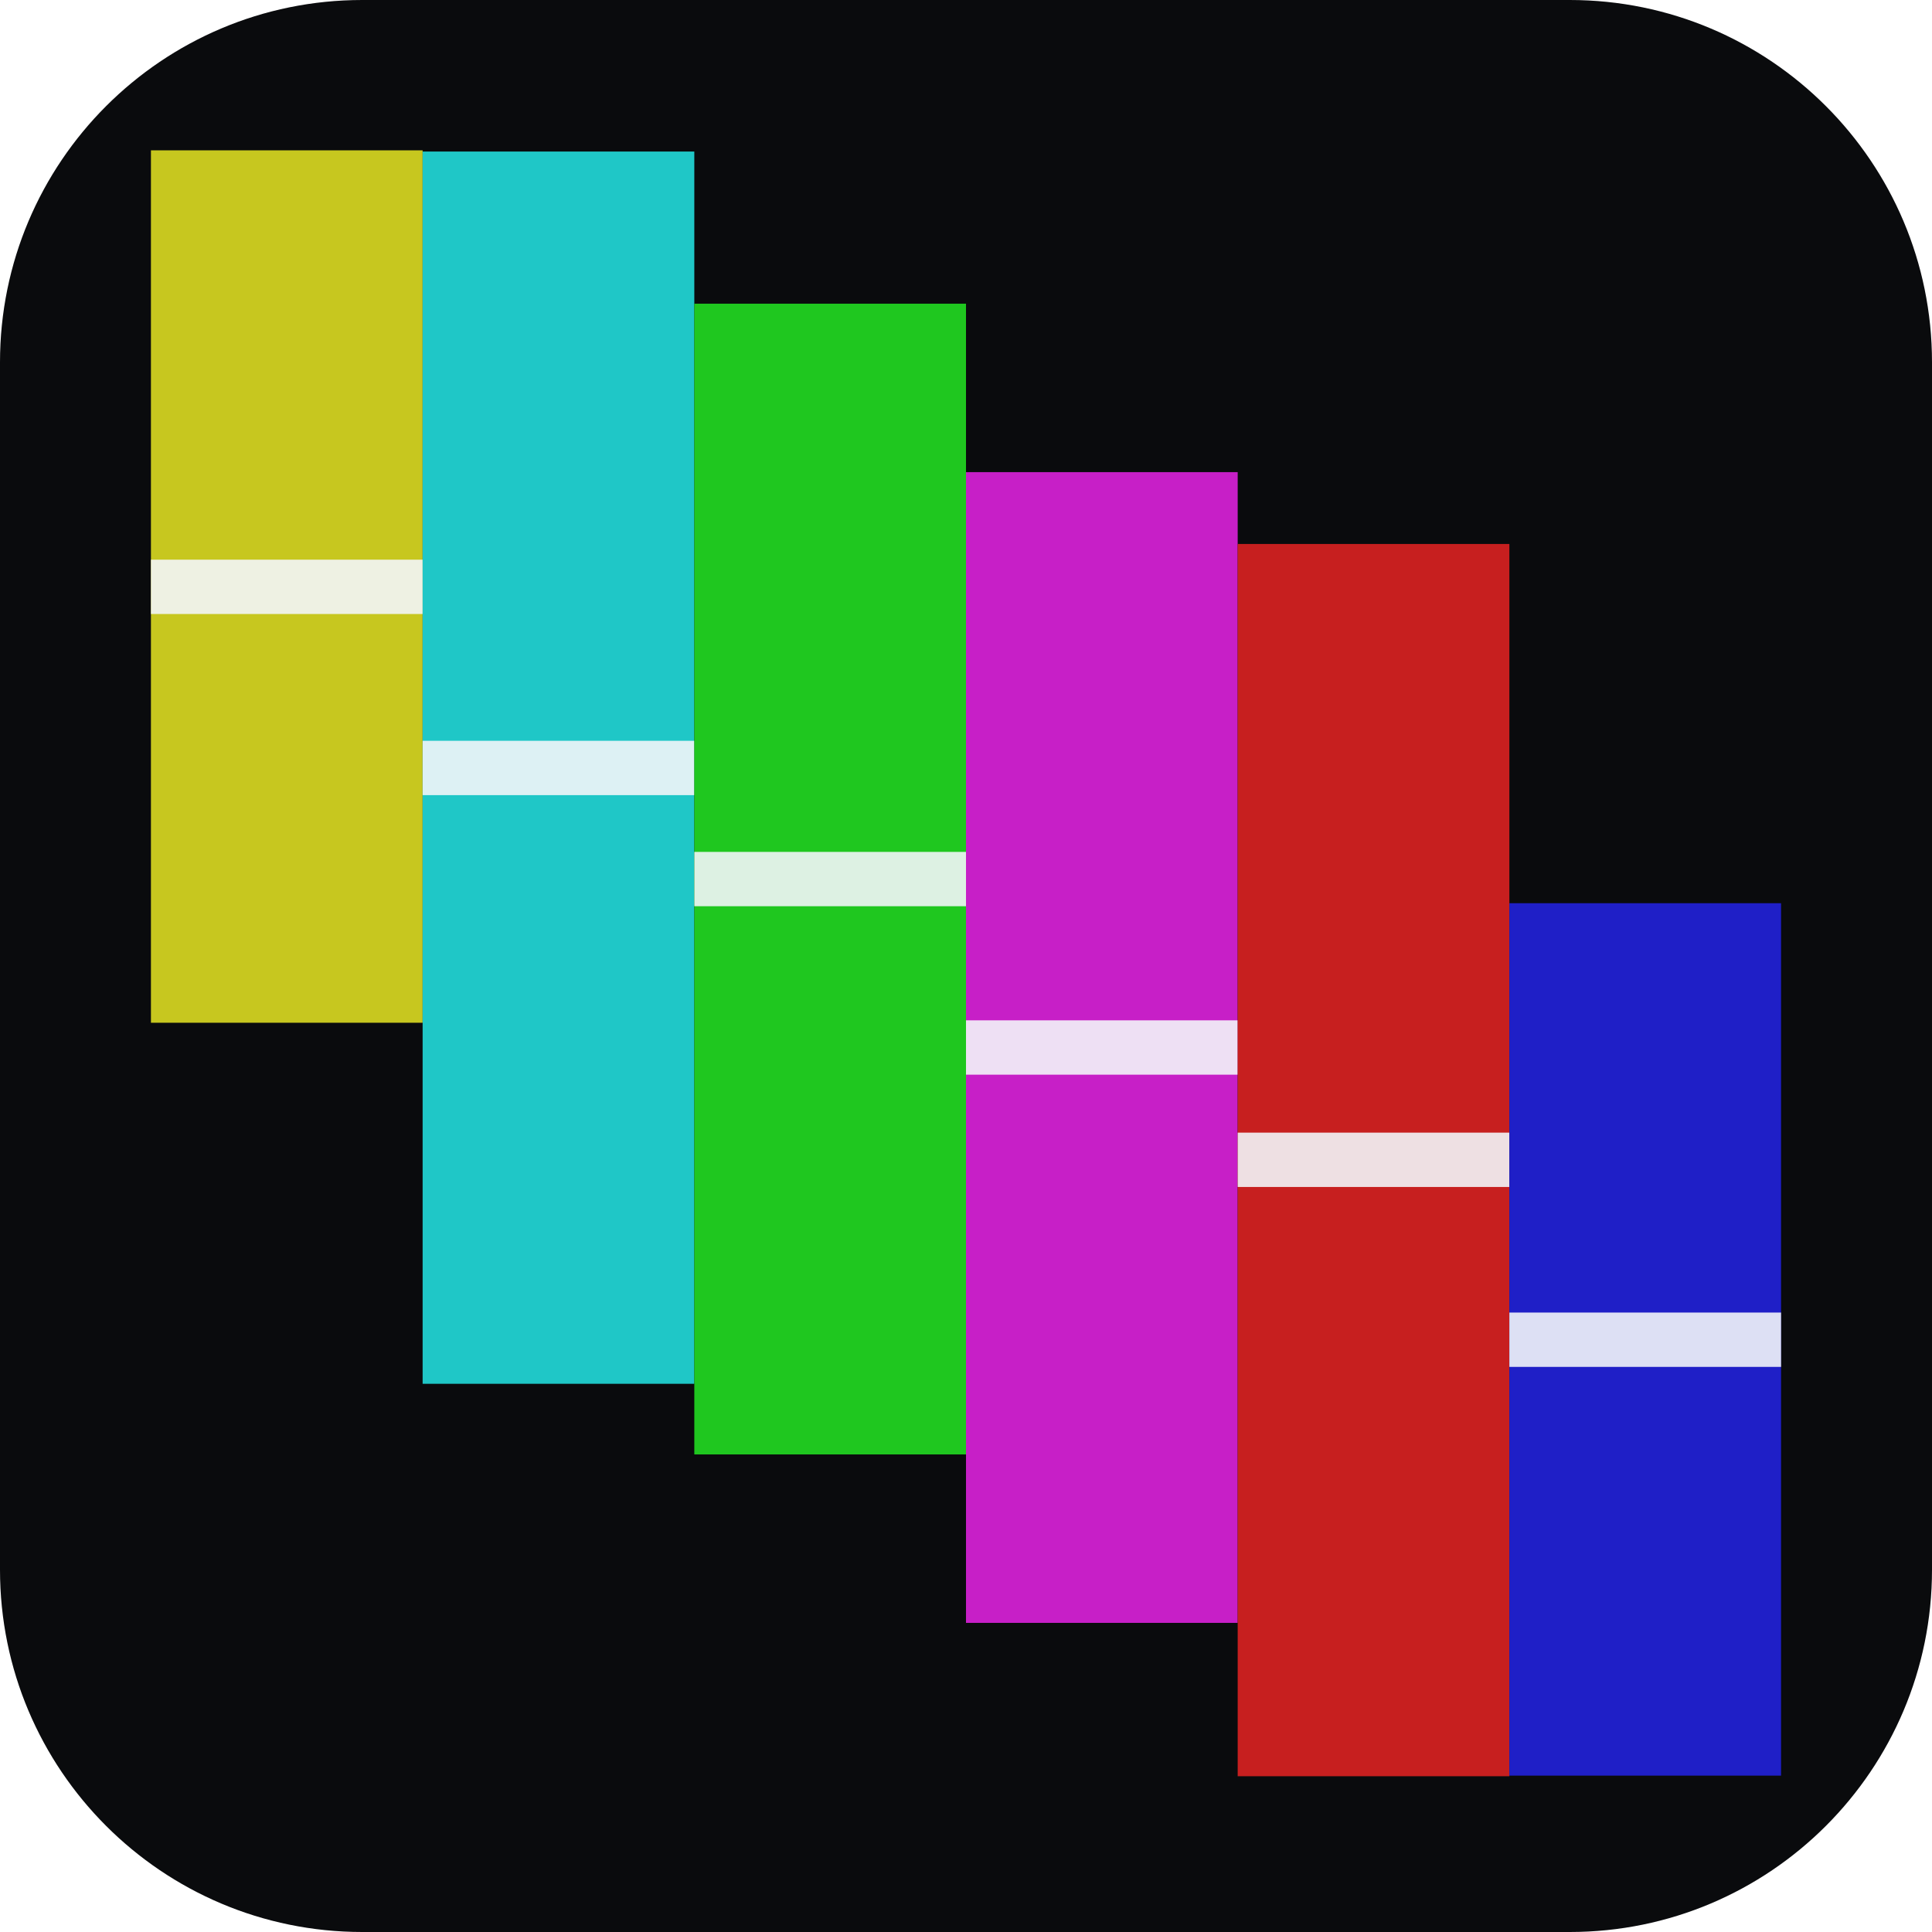
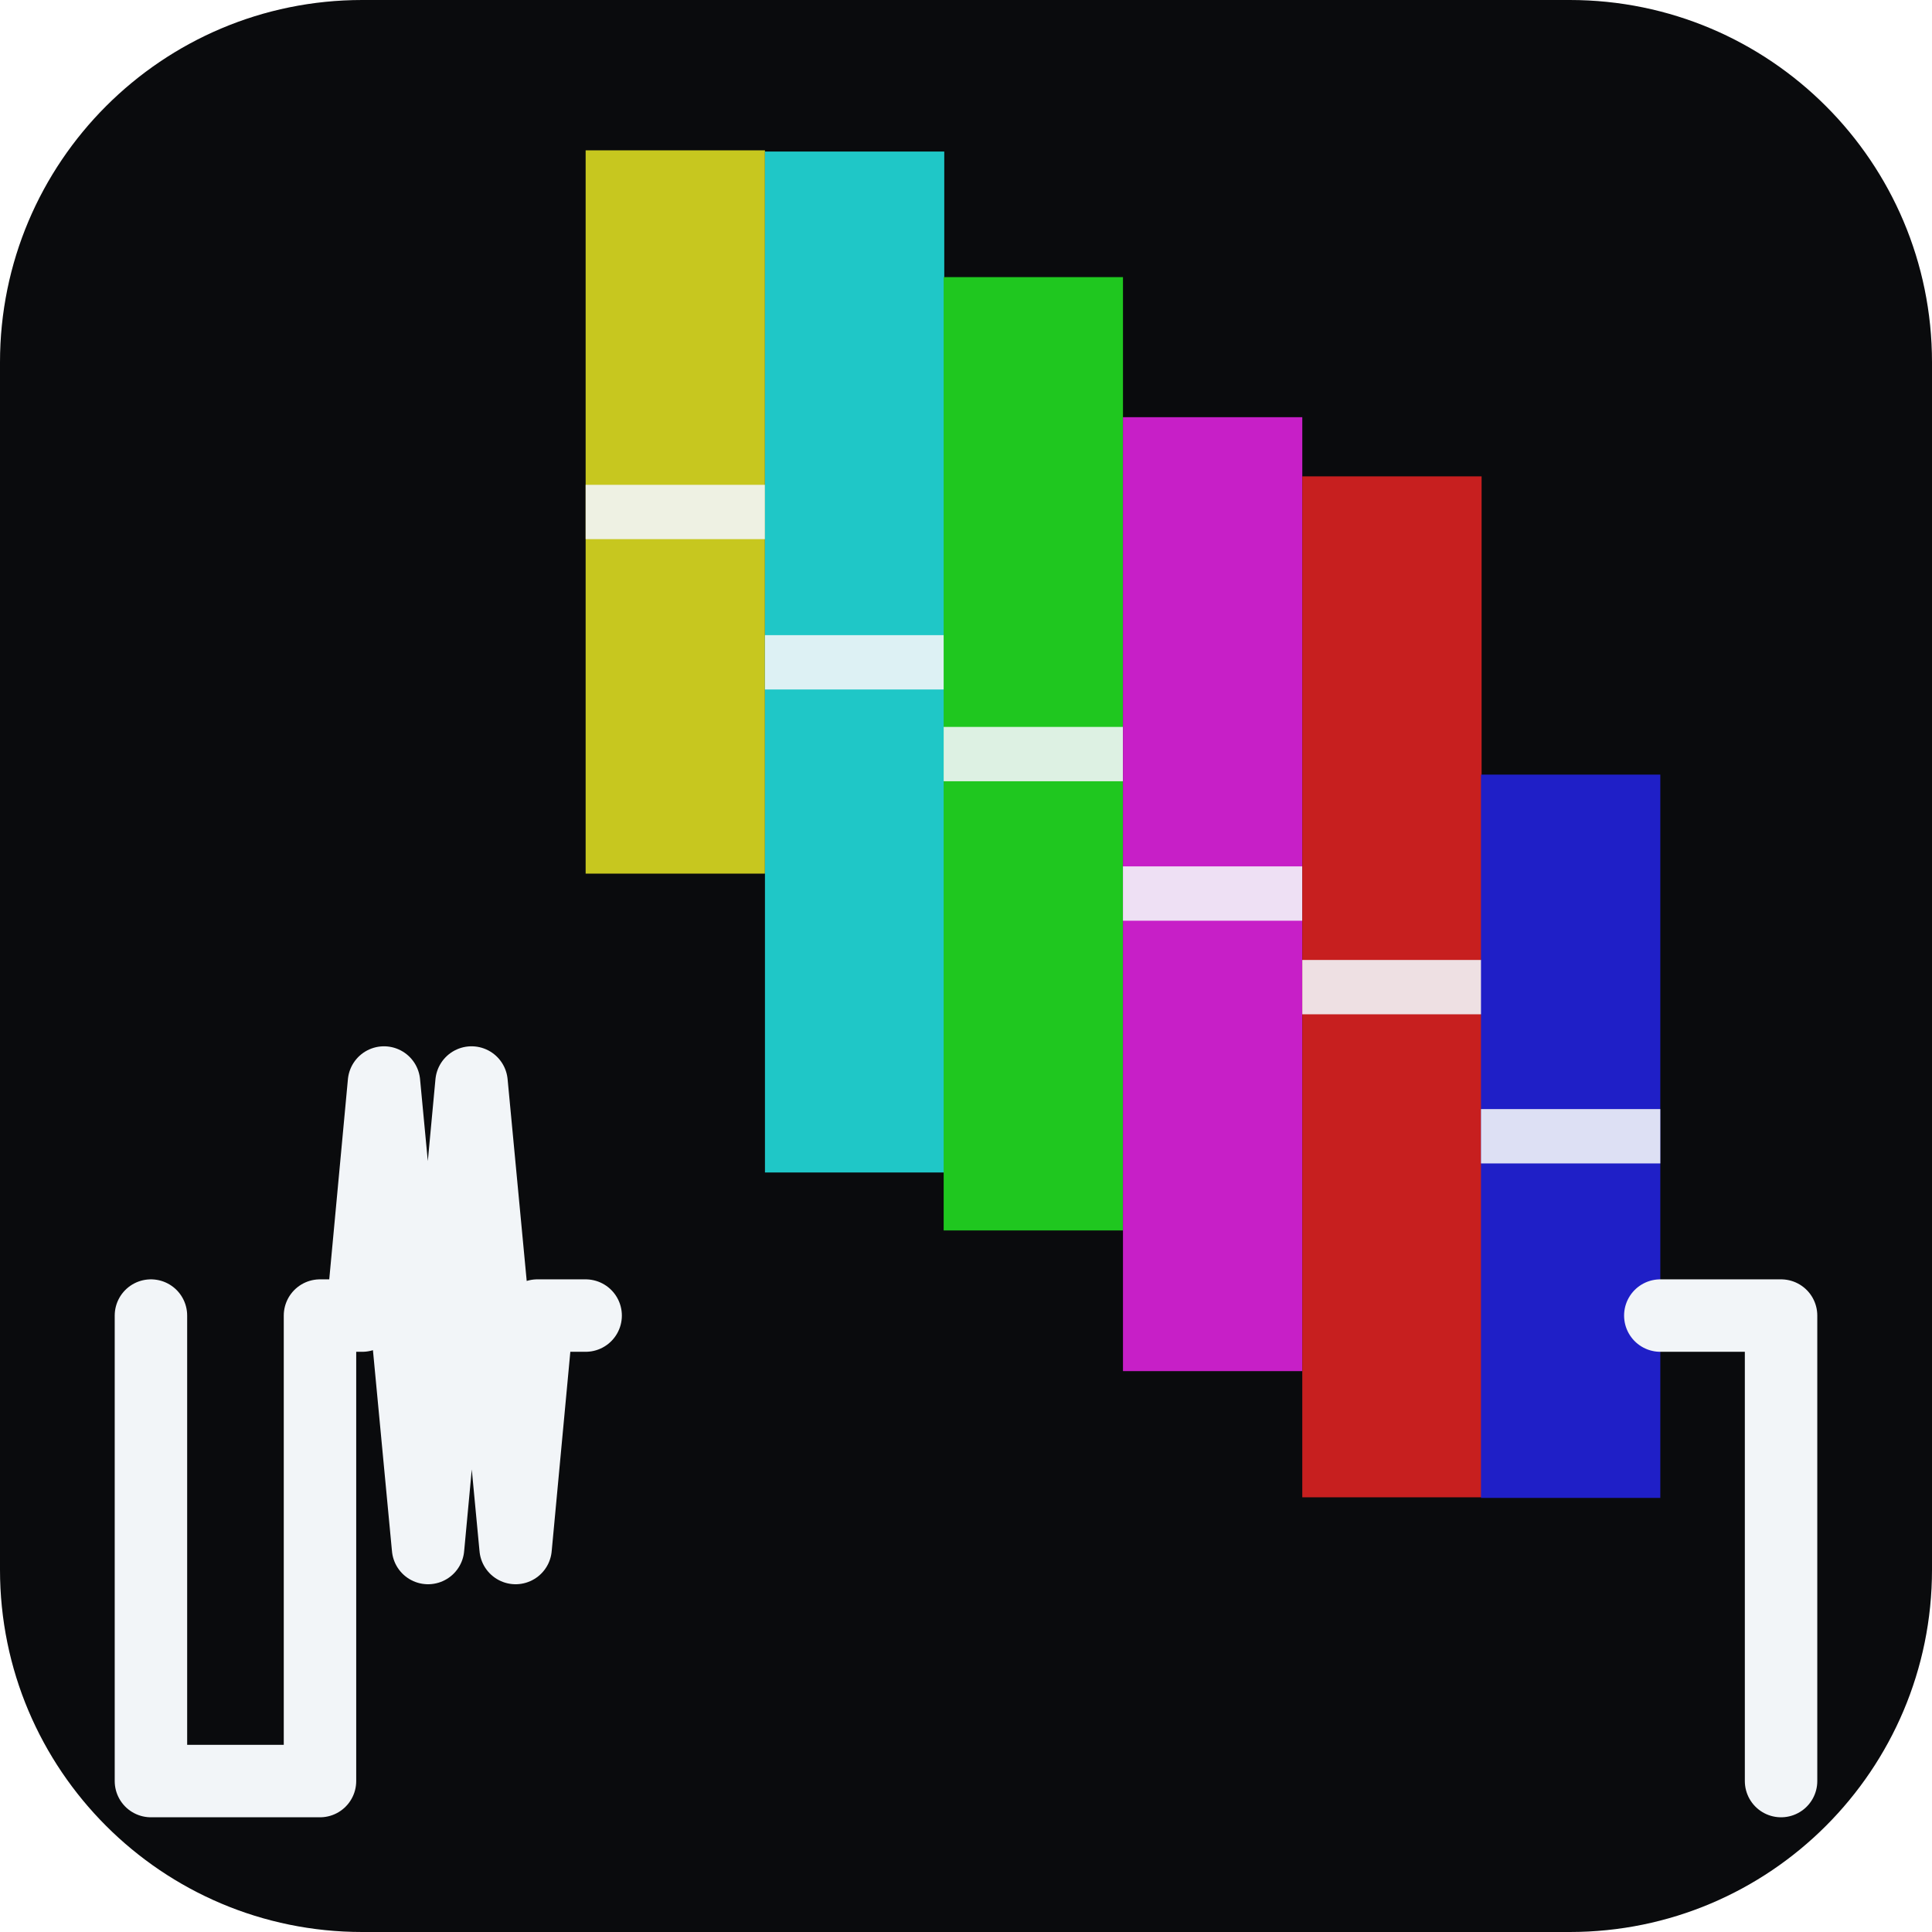
- <svg xmlns="http://www.w3.org/2000/svg" viewBox="0 0 32 32" role="img" aria-label="ntscenery — the 75% color bar staircase of an NTSC line">
+ <svg xmlns="http://www.w3.org/2000/svg" viewBox="0 0 32 32">
  <rect width="32" height="32" rx="6" fill="#0a0b0d" />
-   <rect x="2.5" y="2.49" width="4.5" height="14.45" fill="#c7c71f" />
-   <rect x="2.5" y="9.27" width="4.5" height="0.9" fill="#f2f5f8" opacity="0.9" />
-   <rect x="7" y="2.51" width="4.5" height="20.41" fill="#1fc7c7" />
-   <rect x="7" y="12.27" width="4.5" height="0.9" fill="#f2f5f8" opacity="0.9" />
-   <rect x="11.5" y="5.03" width="4.5" height="19.06" fill="#1fc71f" />
-   <rect x="11.5" y="14.11" width="4.5" height="0.9" fill="#f2f5f8" opacity="0.9" />
-   <rect x="16" y="7.82" width="4.5" height="19.06" fill="#c71fc7" />
-   <rect x="16" y="16.9" width="4.5" height="0.9" fill="#f2f5f8" opacity="0.9" />
-   <rect x="20.5" y="9.01" width="4.5" height="20.41" fill="#c71f1f" />
-   <rect x="20.5" y="18.76" width="4.5" height="0.9" fill="#f2f5f8" opacity="0.9" />
-   <rect x="25" y="14.96" width="4.5" height="14.45" fill="#1f1fc7" />
-   <rect x="25" y="21.74" width="4.5" height="0.9" fill="#f2f5f8" opacity="0.9" />
+   <rect x="9.7" y="2.49" width="2.97" height="11.98" fill="#c7c71f" />
+   <rect x="9.7" y="8.03" width="2.97" height="0.9" fill="#f2f5f8" opacity="0.9" />
+   <rect x="12.67" y="2.51" width="2.97" height="16.91" fill="#1fc7c7" />
+   <rect x="12.67" y="10.52" width="2.97" height="0.9" fill="#f2f5f8" opacity="0.9" />
+   <rect x="15.63" y="4.59" width="2.97" height="15.79" fill="#1fc71f" />
+   <rect x="15.63" y="12.04" width="2.97" height="0.9" fill="#f2f5f8" opacity="0.9" />
+   <rect x="18.6" y="6.91" width="2.97" height="15.8" fill="#c71fc7" />
+   <rect x="18.6" y="14.35" width="2.97" height="0.9" fill="#f2f5f8" opacity="0.9" />
+   <rect x="21.57" y="7.89" width="2.97" height="16.91" fill="#c71f1f" />
+   <rect x="21.57" y="15.9" width="2.97" height="0.9" fill="#f2f5f8" opacity="0.9" />
+   <rect x="24.53" y="12.83" width="2.97" height="11.98" fill="#1f1fc7" />
+   <rect x="24.53" y="18.37" width="2.97" height="0.9" fill="#f2f5f8" opacity="0.9" />
+   <path d="M2.5 21.79V29.5H5.3V21.79H6L6.36 17.93L7.09 25.64L7.81 17.93L8.54 25.64L8.9 21.79H9.7M27.5 21.79H29.5V29.5" fill="none" stroke="#f2f5f8" stroke-width="1.2" stroke-linejoin="round" stroke-linecap="round" />
</svg>
